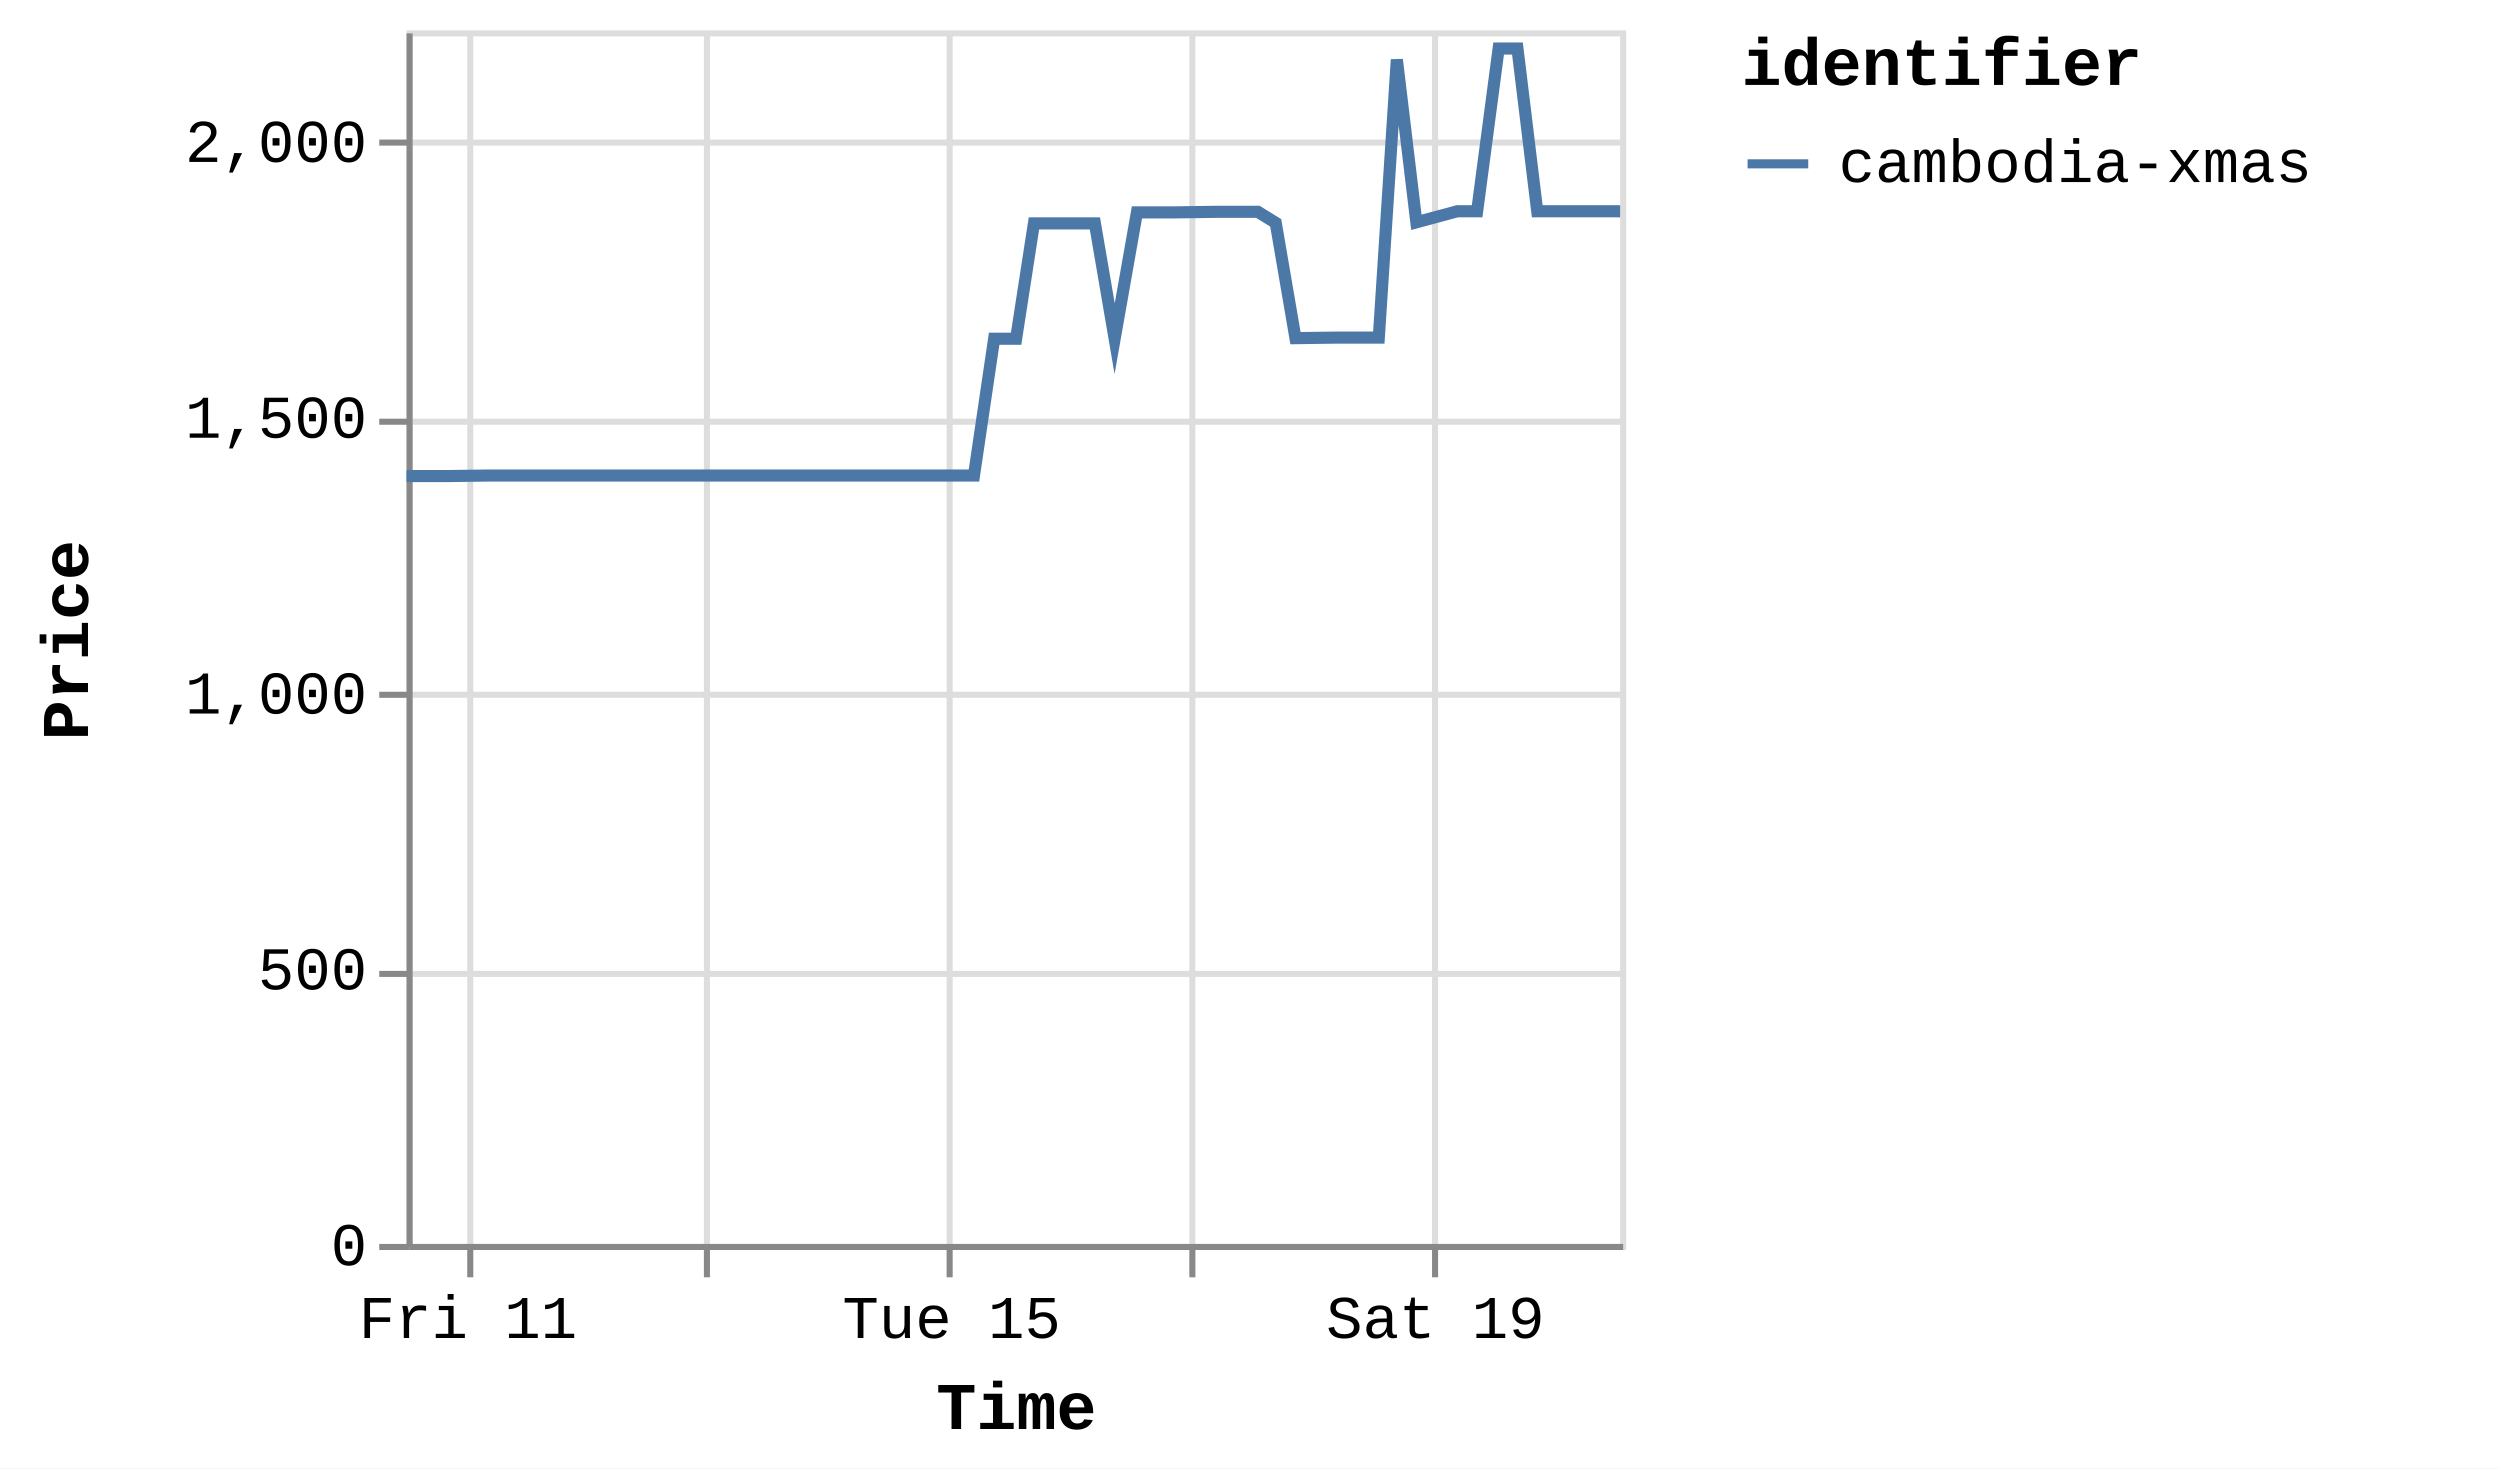
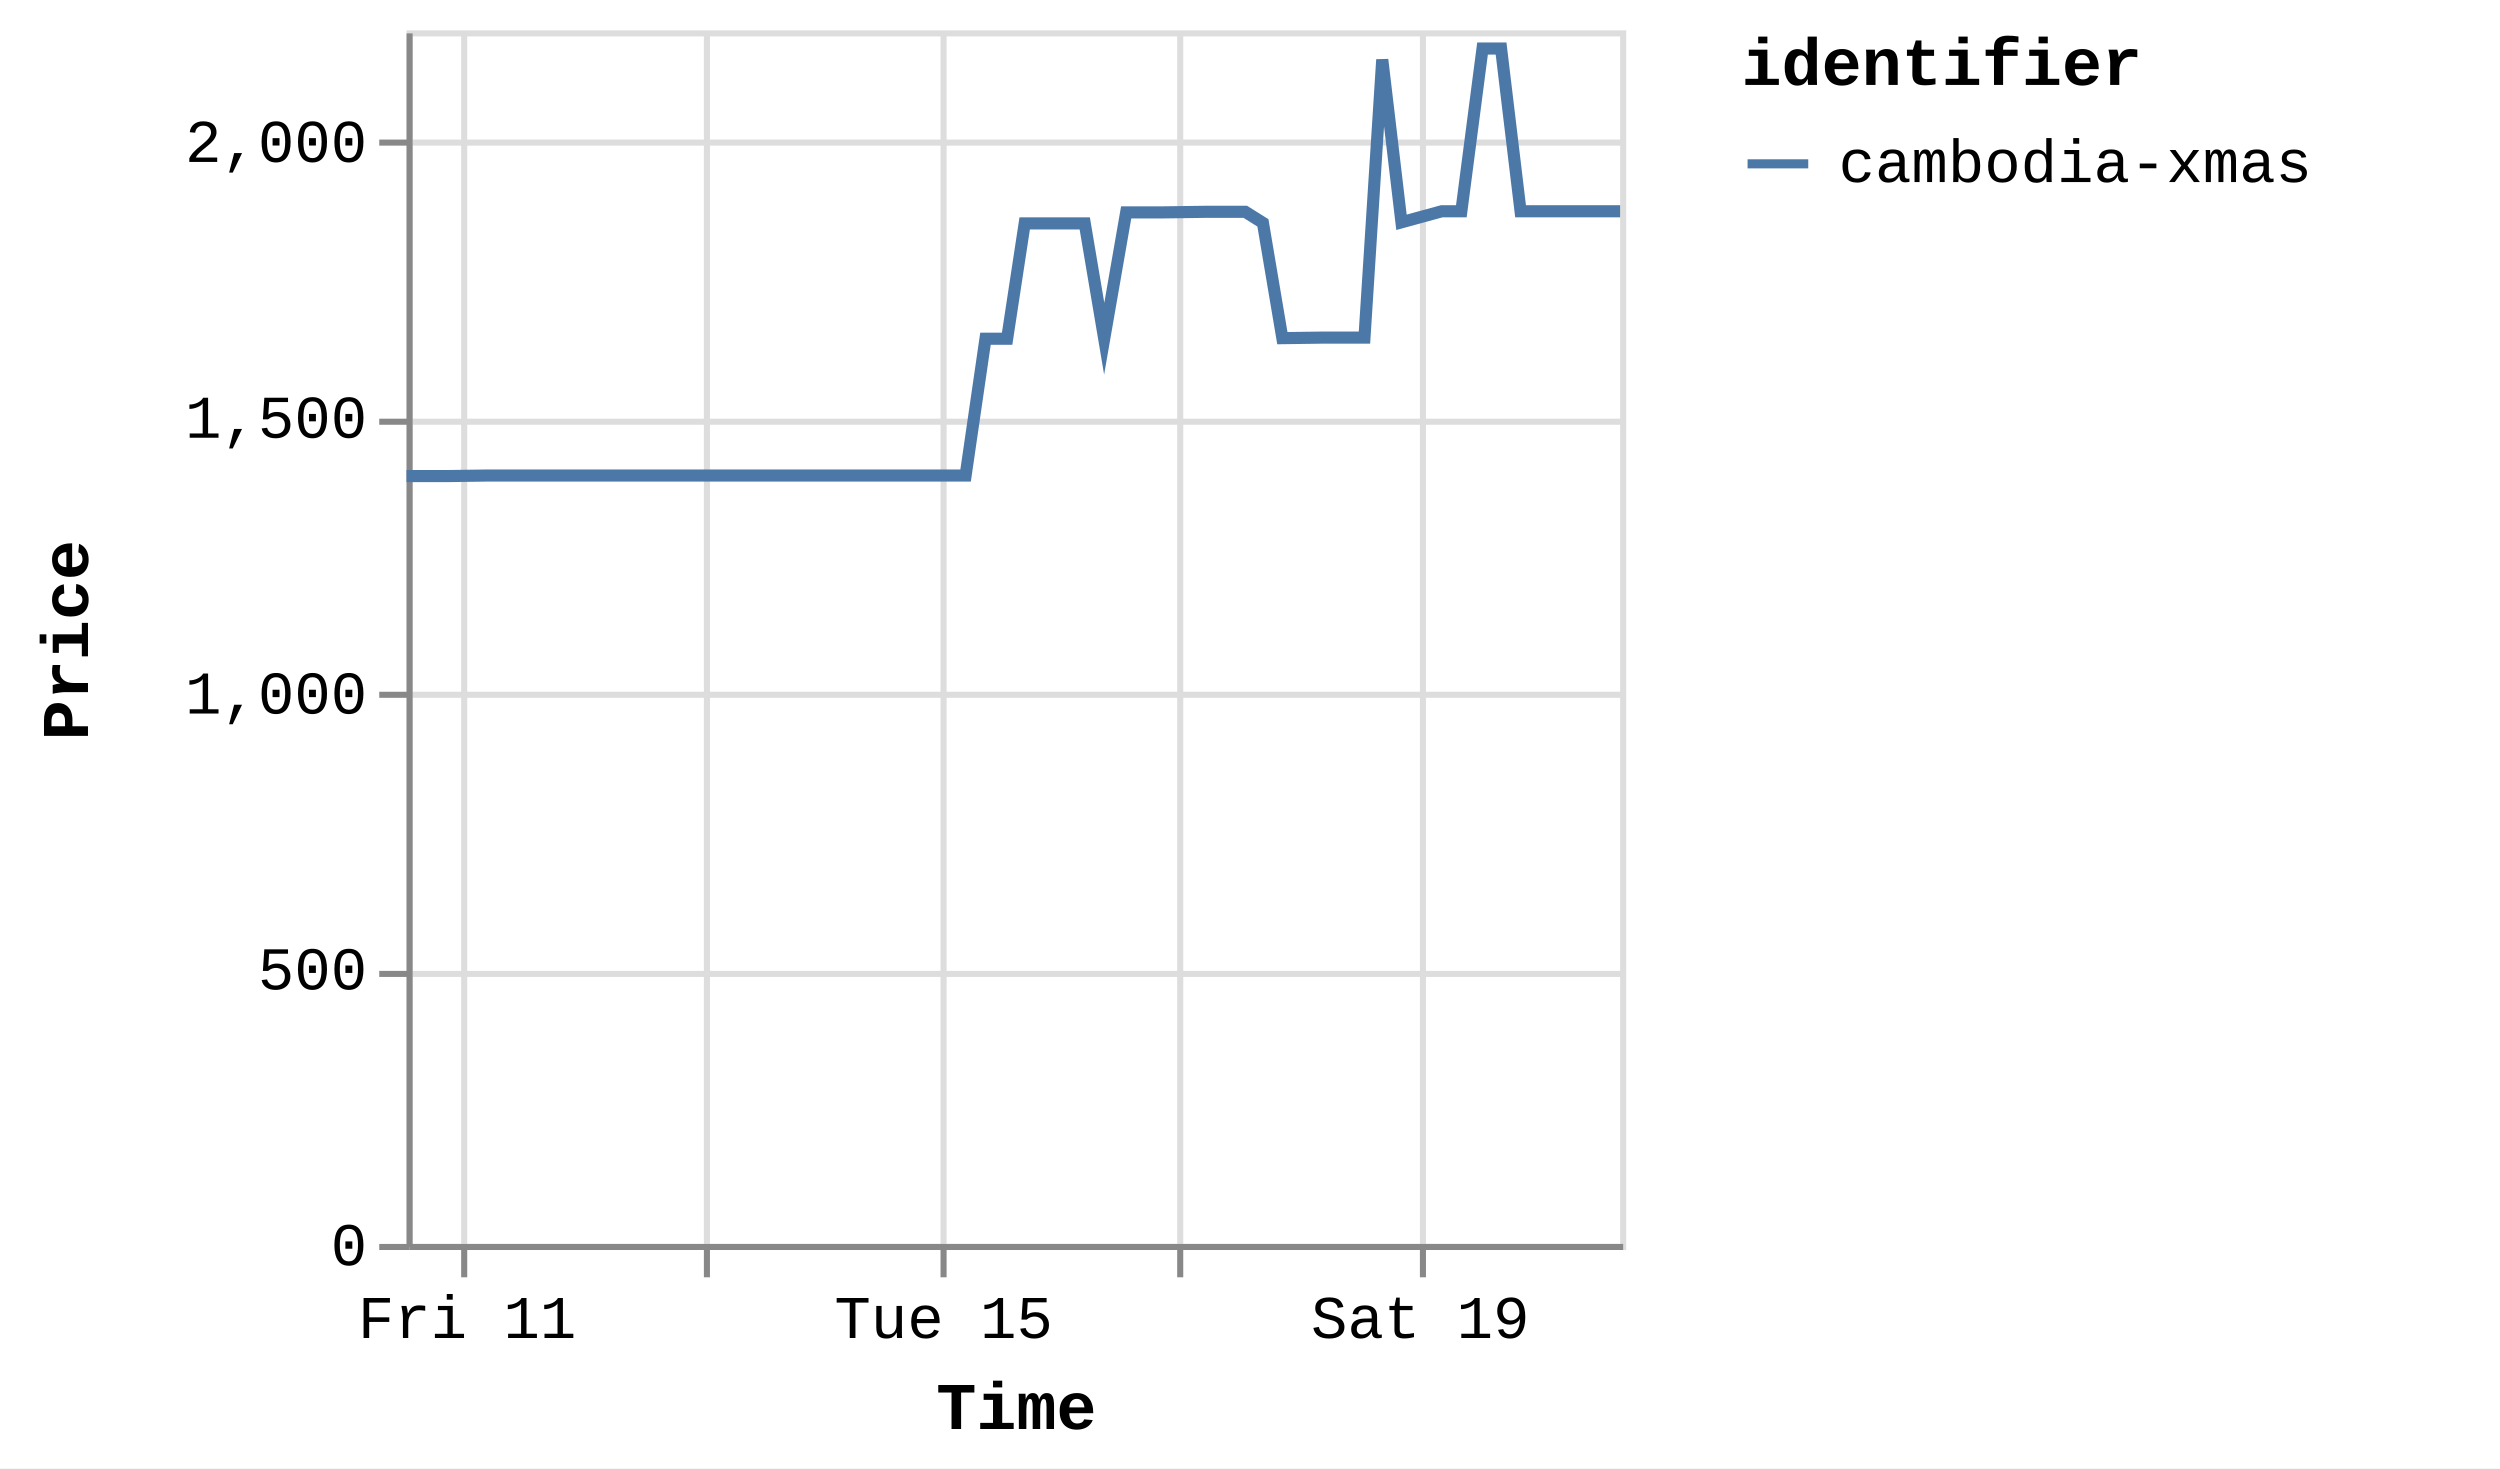
<svg xmlns="http://www.w3.org/2000/svg" version="1.1" class="marks" width="412" height="242" viewBox="0 0 412 242">
  <rect width="412" height="242" fill="white" />
  <g fill="none" stroke-miterlimit="10" transform="translate(67,5)">
    <g class="mark-group role-frame root" role="graphics-object" aria-roledescription="group mark container">
      <g transform="translate(0,0)">
        <path class="background" aria-hidden="true" d="M0.5,0.5h200v200h-200Z" stroke="#ddd" />
        <g>
          <g class="mark-group role-axis" aria-hidden="true">
            <g transform="translate(0.5,200.5)">
              <path class="background" aria-hidden="true" d="M0,0h0v0h0Z" pointer-events="none" />
              <g>
                <g class="mark-rule role-axis-grid" pointer-events="none">
-                   <line transform="translate(10,-200)" x2="0" y2="200" stroke="#ddd" stroke-width="1" opacity="1" />
+                   <line transform="translate(9,-200)" x2="0" y2="200" stroke="#ddd" stroke-width="1" opacity="1" />
                  <line transform="translate(49,-200)" x2="0" y2="200" stroke="#ddd" stroke-width="1" opacity="1" />
-                   <line transform="translate(89,-200)" x2="0" y2="200" stroke="#ddd" stroke-width="1" opacity="1" />
-                   <line transform="translate(129,-200)" x2="0" y2="200" stroke="#ddd" stroke-width="1" opacity="1" />
-                   <line transform="translate(169,-200)" x2="0" y2="200" stroke="#ddd" stroke-width="1" opacity="1" />
+                   <line transform="translate(88,-200)" x2="0" y2="200" stroke="#ddd" stroke-width="1" opacity="1" />
+                   <line transform="translate(127,-200)" x2="0" y2="200" stroke="#ddd" stroke-width="1" opacity="1" />
+                   <line transform="translate(167,-200)" x2="0" y2="200" stroke="#ddd" stroke-width="1" opacity="1" />
                </g>
              </g>
              <path class="foreground" aria-hidden="true" d="" pointer-events="none" display="none" />
            </g>
          </g>
          <g class="mark-group role-axis" aria-hidden="true">
            <g transform="translate(0.5,0.5)">
              <path class="background" aria-hidden="true" d="M0,0h0v0h0Z" pointer-events="none" />
              <g>
                <g class="mark-rule role-axis-grid" pointer-events="none">
                  <line transform="translate(0,200)" x2="200" y2="0" stroke="#ddd" stroke-width="1" opacity="1" />
                  <line transform="translate(0,155)" x2="200" y2="0" stroke="#ddd" stroke-width="1" opacity="1" />
                  <line transform="translate(0,109)" x2="200" y2="0" stroke="#ddd" stroke-width="1" opacity="1" />
                  <line transform="translate(0,64)" x2="200" y2="0" stroke="#ddd" stroke-width="1" opacity="1" />
                  <line transform="translate(0,18)" x2="200" y2="0" stroke="#ddd" stroke-width="1" opacity="1" />
                </g>
              </g>
              <path class="foreground" aria-hidden="true" d="" pointer-events="none" display="none" />
            </g>
          </g>
-           <g class="mark-group role-axis" role="graphics-symbol" aria-roledescription="axis" aria-label="X-axis titled 'Time' for a time scale with values from Thursday, 10 July 2025, 12:25:32 PM to Sunday, 20 July 2025, 1:16:30 PM">
+           <g class="mark-group role-axis" role="graphics-symbol" aria-roledescription="axis" aria-label="X-axis titled 'Time' for a time scale with values from Thursday, 10 July 2025, 12:25:32 PM to Sunday, 20 July 2025, 4:52:48 PM">
            <g transform="translate(0.5,200.5)">
              <path class="background" aria-hidden="true" d="M0,0h0v0h0Z" pointer-events="none" />
              <g>
                <g class="mark-rule role-axis-tick" pointer-events="none">
-                   <line transform="translate(10,0)" x2="0" y2="5" stroke="#888" stroke-width="1" opacity="1" />
+                   <line transform="translate(9,0)" x2="0" y2="5" stroke="#888" stroke-width="1" opacity="1" />
                  <line transform="translate(49,0)" x2="0" y2="5" stroke="#888" stroke-width="1" opacity="1" />
-                   <line transform="translate(89,0)" x2="0" y2="5" stroke="#888" stroke-width="1" opacity="1" />
-                   <line transform="translate(129,0)" x2="0" y2="5" stroke="#888" stroke-width="1" opacity="1" />
-                   <line transform="translate(169,0)" x2="0" y2="5" stroke="#888" stroke-width="1" opacity="1" />
+                   <line transform="translate(88,0)" x2="0" y2="5" stroke="#888" stroke-width="1" opacity="1" />
+                   <line transform="translate(127,0)" x2="0" y2="5" stroke="#888" stroke-width="1" opacity="1" />
+                   <line transform="translate(167,0)" x2="0" y2="5" stroke="#888" stroke-width="1" opacity="1" />
                </g>
                <g class="mark-text role-axis-label" pointer-events="none">
-                   <text text-anchor="middle" transform="translate(9.611134,15)" font-family="Liberation Mono" font-size="10px" fill="#000" opacity="1">Fri 11</text>
-                   <text text-anchor="middle" transform="translate(49.47006,15)" font-family="Liberation Mono" font-size="10px" fill="#000" opacity="0">Jul 13</text>
-                   <text text-anchor="middle" transform="translate(89.32899,15)" font-family="Liberation Mono" font-size="10px" fill="#000" opacity="1">Tue 15</text>
-                   <text text-anchor="middle" transform="translate(129.1879,15)" font-family="Liberation Mono" font-size="10px" fill="#000" opacity="0">Thu 17</text>
-                   <text text-anchor="middle" transform="translate(169.0469,15)" font-family="Liberation Mono" font-size="10px" fill="#000" opacity="1">Sat 19</text>
+                   <text text-anchor="middle" transform="translate(9.469401,15)" font-family="Liberation Mono" font-size="10px" fill="#000" opacity="1">Fri 11</text>
+                   <text text-anchor="middle" transform="translate(48.74054,15)" font-family="Liberation Mono" font-size="10px" fill="#000" opacity="0">Jul 13</text>
+                   <text text-anchor="middle" transform="translate(88.01168,15)" font-family="Liberation Mono" font-size="10px" fill="#000" opacity="1">Tue 15</text>
+                   <text text-anchor="middle" transform="translate(127.2828,15)" font-family="Liberation Mono" font-size="10px" fill="#000" opacity="0">Thu 17</text>
+                   <text text-anchor="middle" transform="translate(166.554,15)" font-family="Liberation Mono" font-size="10px" fill="#000" opacity="1">Sat 19</text>
                </g>
                <g class="mark-rule role-axis-domain" pointer-events="none">
                  <line transform="translate(0,0)" x2="200" y2="0" stroke="#888" stroke-width="1" opacity="1" />
                </g>
                <g class="mark-text role-axis-title" pointer-events="none">
                  <text text-anchor="middle" transform="translate(100,30)" font-family="Liberation Mono" font-size="11px" font-weight="bold" fill="#000" opacity="1">Time</text>
                </g>
              </g>
              <path class="foreground" aria-hidden="true" d="" pointer-events="none" display="none" />
            </g>
          </g>
          <g class="mark-group role-axis" role="graphics-symbol" aria-roledescription="axis" aria-label="Y-axis titled 'Price' for a linear scale with values from 0 to 2,200">
            <g transform="translate(0.5,0.5)">
              <path class="background" aria-hidden="true" d="M0,0h0v0h0Z" pointer-events="none" />
              <g>
                <g class="mark-rule role-axis-tick" pointer-events="none">
                  <line transform="translate(0,200)" x2="-5" y2="0" stroke="#888" stroke-width="1" opacity="1" />
                  <line transform="translate(0,155)" x2="-5" y2="0" stroke="#888" stroke-width="1" opacity="1" />
                  <line transform="translate(0,109)" x2="-5" y2="0" stroke="#888" stroke-width="1" opacity="1" />
                  <line transform="translate(0,64)" x2="-5" y2="0" stroke="#888" stroke-width="1" opacity="1" />
                  <line transform="translate(0,18)" x2="-5" y2="0" stroke="#888" stroke-width="1" opacity="1" />
                </g>
                <g class="mark-text role-axis-label" pointer-events="none">
                  <text text-anchor="end" transform="translate(-7,203)" font-family="Liberation Mono" font-size="10px" fill="#000" opacity="1">0</text>
                  <text text-anchor="end" transform="translate(-7,157.5455)" font-family="Liberation Mono" font-size="10px" fill="#000" opacity="1">500</text>
                  <text text-anchor="end" transform="translate(-7,112.0909)" font-family="Liberation Mono" font-size="10px" fill="#000" opacity="1">1,000</text>
                  <text text-anchor="end" transform="translate(-7,66.63636)" font-family="Liberation Mono" font-size="10px" fill="#000" opacity="1">1,500</text>
                  <text text-anchor="end" transform="translate(-7,21.18182)" font-family="Liberation Mono" font-size="10px" fill="#000" opacity="1">2,000</text>
                </g>
                <g class="mark-rule role-axis-domain" pointer-events="none">
                  <line transform="translate(0,200)" x2="0" y2="-200" stroke="#888" stroke-width="1" opacity="1" />
                </g>
                <g class="mark-text role-axis-title" pointer-events="none">
                  <text text-anchor="middle" transform="translate(-51,100) rotate(-90) translate(0,-2)" font-family="Liberation Mono" font-size="11px" font-weight="bold" fill="#000" opacity="1">Price</text>
                </g>
              </g>
              <path class="foreground" aria-hidden="true" d="" pointer-events="none" display="none" />
            </g>
          </g>
          <g class="mark-group role-scope pathgroup" role="graphics-object" aria-roledescription="group mark container">
            <g transform="translate(0,0)">
              <path class="background" aria-hidden="true" d="M0,0h200v200h-200Z" />
              <g>
                <g class="mark-line role-mark marks" role="graphics-object" aria-roledescription="line mark container">
-                   <path aria-label="Time: Jul 10, 2025; Price: 1392; identifier: cambodia-xmas" role="graphics-symbol" aria-roledescription="line mark" d="M0,73.455L0.269,73.455L3.75,73.455L6.971,73.455L13.767,73.364L17.017,73.364L20.664,73.364L23.651,73.364L26.903,73.364L33.637,73.364L36.911,73.364L40.451,73.364L43.54,73.364L46.808,73.364L53.611,73.364L56.842,73.364L60.391,73.364L63.476,73.364L66.734,73.364L73.588,73.364L76.87,73.364L80.499,73.364L83.459,73.364L86.702,73.364L93.51,73.364L96.838,50.818L100.455,50.818L103.393,31.818L106.638,31.818L113.44,31.818L116.694,50.818L120.369,30L123.334,30L126.573,30L133.369,29.909L136.617,29.909L140.298,29.909L143.24,31.727L146.493,50.727L153.31,50.636L156.553,50.636L160.226,50.636L163.202,4.818L166.417,31.636L173.152,29.818L176.43,29.818L179.977,3L183.076,3L186.338,29.818L193.173,29.818L196.354,29.818L200,29.818" stroke="#4c78a8" stroke-width="2" />
+                   <path aria-label="Time: Jul 10, 2025; Price: 1392; identifier: cambodia-xmas" role="graphics-symbol" aria-roledescription="line mark" d="M0,73.455L0.265,73.455L3.694,73.455L6.868,73.455L13.564,73.364L16.766,73.364L20.36,73.364L23.302,73.364L26.506,73.364L33.141,73.364L36.366,73.364L39.854,73.364L42.898,73.364L46.117,73.364L52.821,73.364L56.004,73.364L59.5,73.364L62.54,73.364L65.749,73.364L72.503,73.364L75.736,73.364L79.312,73.364L82.228,73.364L85.424,73.364L92.131,73.364L95.41,50.818L98.974,50.818L101.869,31.818L105.065,31.818L111.767,31.818L114.973,50.818L118.594,30L121.515,30L124.706,30L131.402,29.909L134.603,29.909L138.229,29.909L141.127,31.727L144.333,50.727L151.049,50.636L154.244,50.636L157.863,50.636L160.795,4.818L163.963,31.636L170.599,29.818L173.828,29.818L177.322,3L180.377,3L183.59,29.818L190.324,29.818L193.459,29.818L197.051,29.818L200,29.818" stroke="#4c78a8" stroke-width="2" />
                </g>
              </g>
              <path class="foreground" aria-hidden="true" d="" display="none" />
            </g>
          </g>
          <g class="mark-group role-legend" role="graphics-symbol" aria-roledescription="legend" aria-label="Symbol legend titled 'identifier' for stroke color with 1 value: cambodia-xmas">
            <g transform="translate(220,0)">
              <path class="background" aria-hidden="true" d="M0,0h120v27h-120Z" pointer-events="none" />
              <g>
                <g class="mark-group role-legend-entry">
                  <g transform="translate(0,16)">
                    <path class="background" aria-hidden="true" d="M0,0h0v0h0Z" pointer-events="none" />
                    <g>
                      <g class="mark-group role-scope" role="graphics-object" aria-roledescription="group mark container">
                        <g transform="translate(0,0)">
                          <path class="background" aria-hidden="true" d="M0,0h120v11h-120Z" pointer-events="none" opacity="1" />
                          <g>
                            <g class="mark-symbol role-legend-symbol" pointer-events="none">
                              <path transform="translate(6,6)" d="M-5,0L5,0" stroke="#4c78a8" stroke-width="1.5" opacity="1" />
                            </g>
                            <g class="mark-text role-legend-label" pointer-events="none">
                              <text text-anchor="start" transform="translate(16,9)" font-family="Liberation Mono" font-size="10px" fill="#000" opacity="1">cambodia-xmas</text>
                            </g>
                          </g>
                          <path class="foreground" aria-hidden="true" d="" pointer-events="none" display="none" />
                        </g>
                      </g>
                    </g>
                    <path class="foreground" aria-hidden="true" d="" pointer-events="none" display="none" />
                  </g>
                </g>
                <g class="mark-text role-legend-title" pointer-events="none">
                  <text text-anchor="start" transform="translate(0,9)" font-family="Liberation Mono" font-size="11px" font-weight="bold" fill="#000" opacity="1">identifier</text>
                </g>
              </g>
              <path class="foreground" aria-hidden="true" d="" pointer-events="none" display="none" />
            </g>
          </g>
        </g>
        <path class="foreground" aria-hidden="true" d="" display="none" />
      </g>
    </g>
  </g>
</svg>
